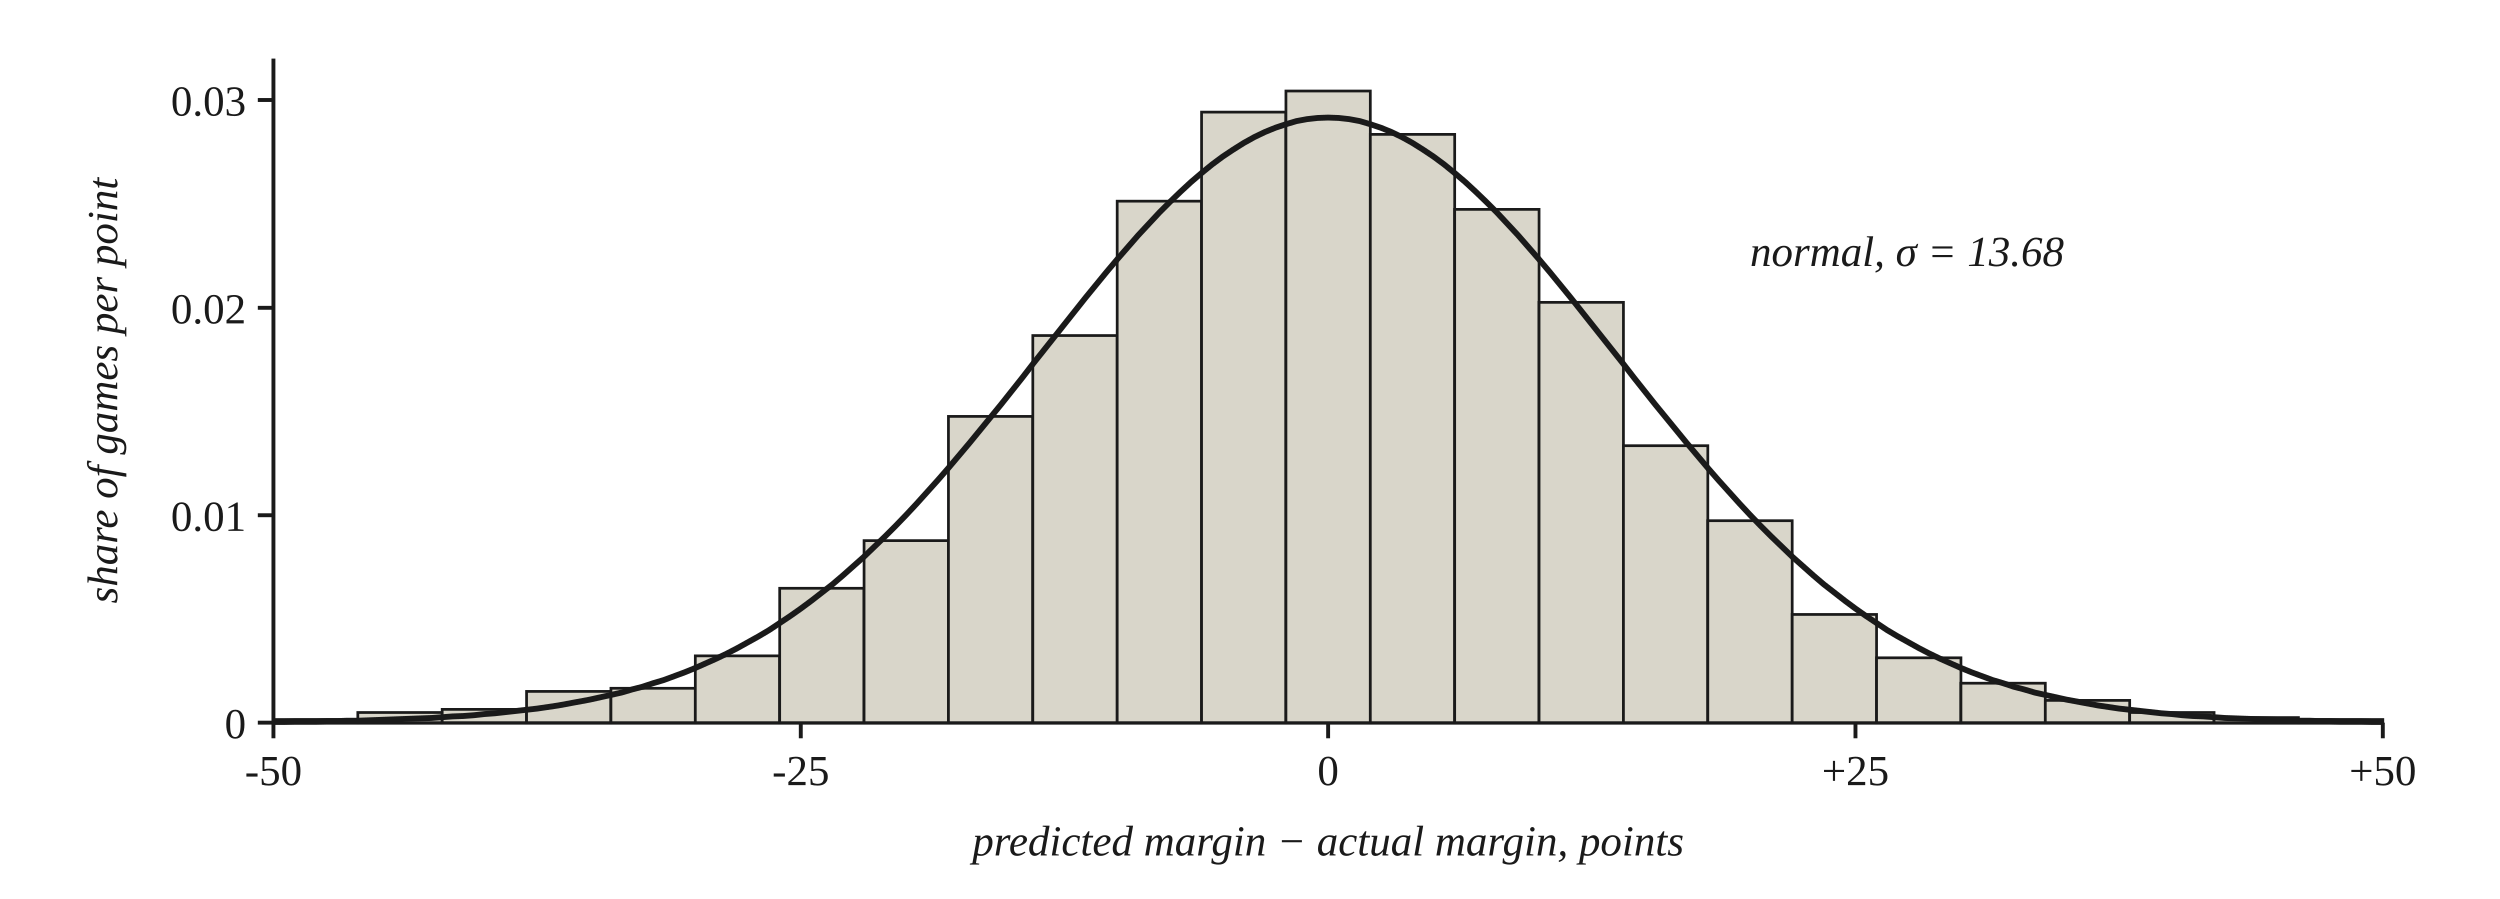
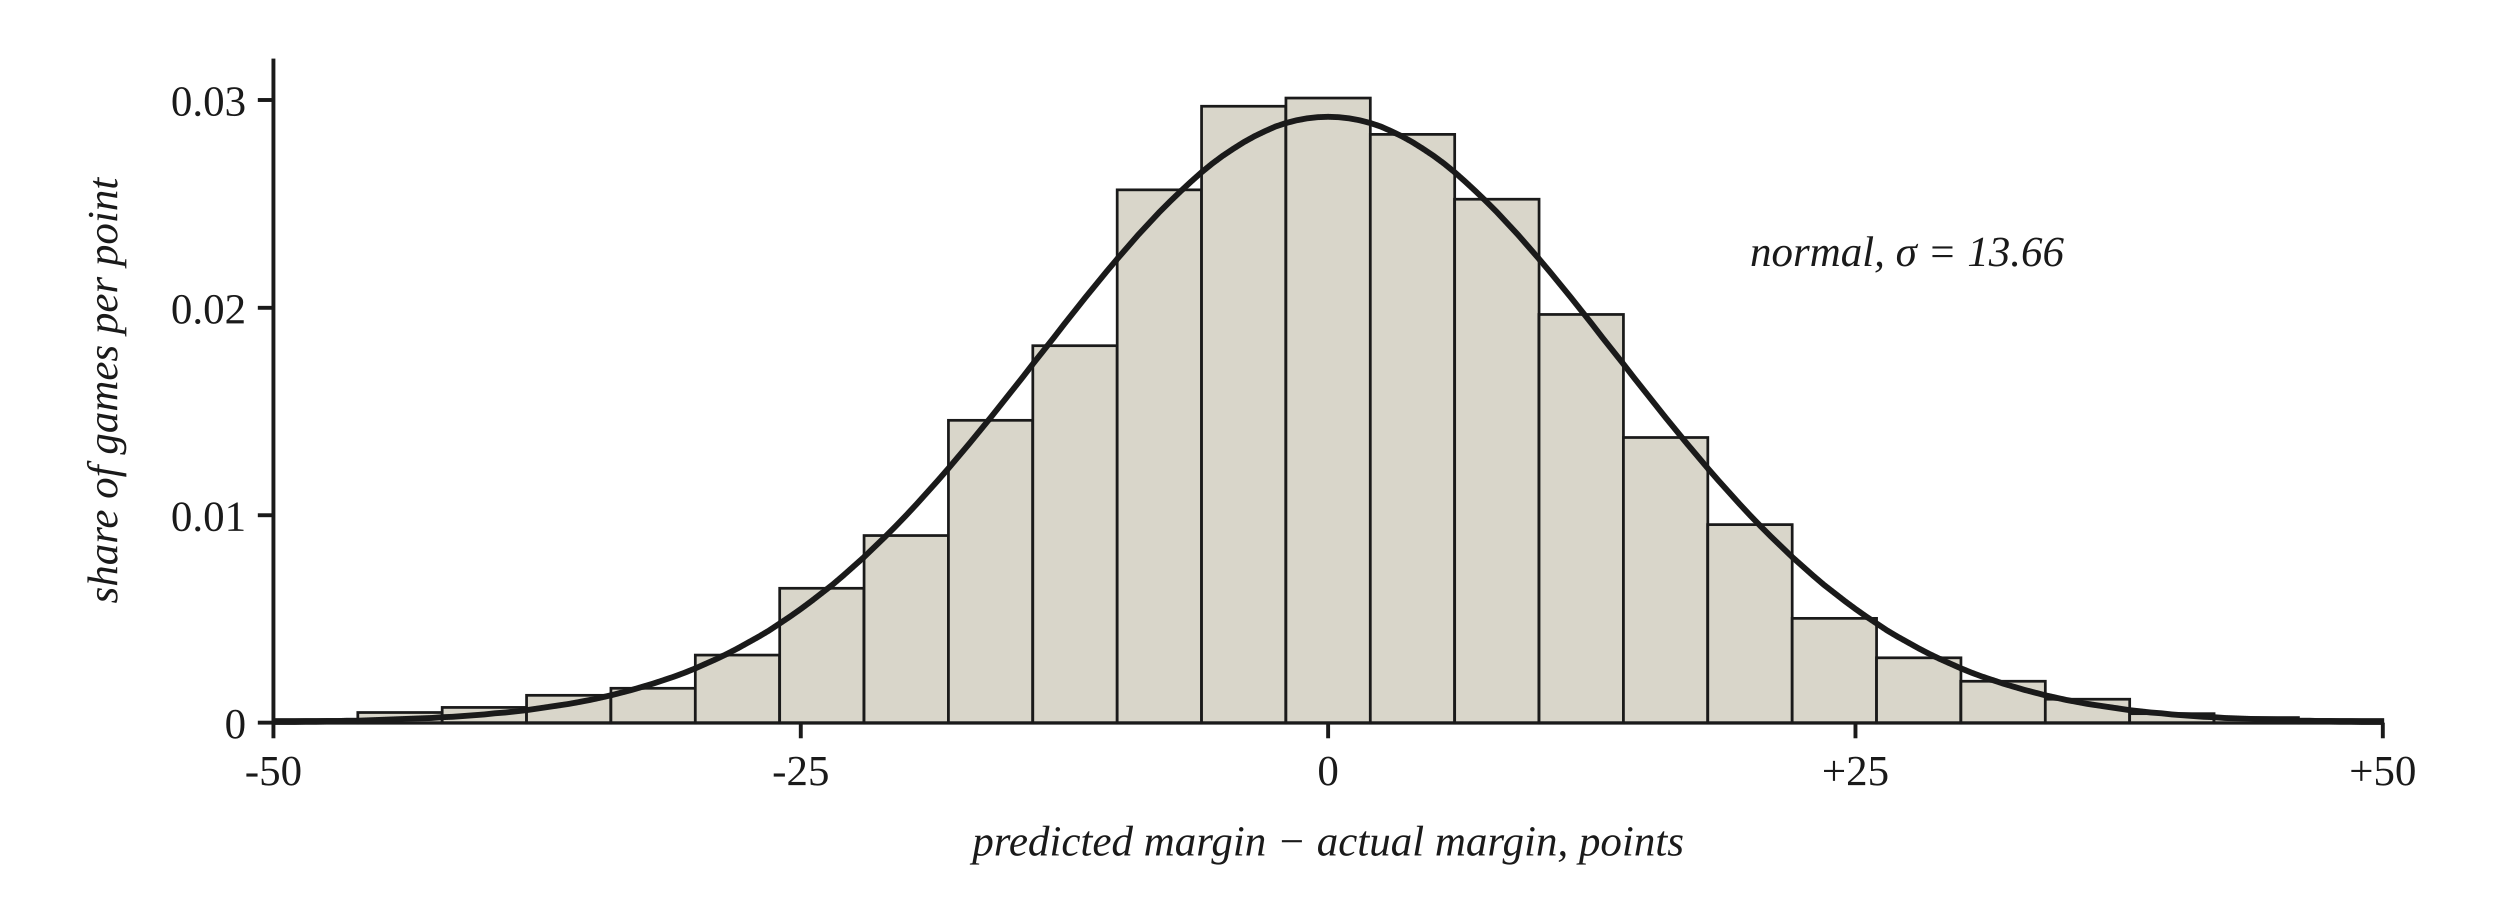
<svg xmlns="http://www.w3.org/2000/svg" viewBox="0 0 640 230" width="100%" role="img" aria-label="Histogram of the error in predicted margin, close to a normal curve with the same standard deviation">
  <defs>
    <pattern id="hatch" width="6" height="6" patternUnits="userSpaceOnUse" patternTransform="rotate(45)">
      <rect width="6" height="6" fill="#fbfaf5" />
      <line x1="0" y1="0" x2="0" y2="6" stroke="#1a1a1a" stroke-width="1.4" />
    </pattern>
    <pattern id="dots" width="5" height="5" patternUnits="userSpaceOnUse">
      <rect width="5" height="5" fill="#fbfaf5" />
      <circle cx="2.5" cy="2.5" r=".9" fill="#1a1a1a" />
    </pattern>
    <marker id="arrow" viewBox="0 0 10 10" refX="9" refY="5" markerWidth="7" markerHeight="7" orient="auto-start-reverse">
      <path d="M 0 1 L 9 5 L 0 9 z" fill="#1a1a1a" />
    </marker>
  </defs>
  <line x1="70" y1="15" x2="70" y2="185" stroke="#1a1a1a" stroke-width="1.0" />
  <line x1="70" y1="185" x2="610" y2="185" stroke="#1a1a1a" stroke-width="1.0" />
  <line x1="70" y1="185" x2="70" y2="189" stroke="#1a1a1a" stroke-width="1.0" />
  <text x="70" y="201" font-size="11" text-anchor="middle" fill="#1a1a1a">-50</text>
  <line x1="205" y1="185" x2="205" y2="189" stroke="#1a1a1a" stroke-width="1.0" />
  <text x="205" y="201" font-size="11" text-anchor="middle" fill="#1a1a1a">-25</text>
  <line x1="340" y1="185" x2="340" y2="189" stroke="#1a1a1a" stroke-width="1.0" />
  <text x="340" y="201" font-size="11" text-anchor="middle" fill="#1a1a1a">0</text>
  <line x1="475" y1="185" x2="475" y2="189" stroke="#1a1a1a" stroke-width="1.0" />
  <text x="475" y="201" font-size="11" text-anchor="middle" fill="#1a1a1a">+25</text>
  <line x1="610" y1="185" x2="610" y2="189" stroke="#1a1a1a" stroke-width="1.0" />
  <text x="610" y="201" font-size="11" text-anchor="middle" fill="#1a1a1a">+50</text>
  <line x1="66" y1="185" x2="70" y2="185" stroke="#1a1a1a" stroke-width="1.0" />
  <text x="63" y="189" font-size="11" text-anchor="end" fill="#1a1a1a">0</text>
  <line x1="66" y1="131.9" x2="70" y2="131.9" stroke="#1a1a1a" stroke-width="1.0" />
  <text x="63" y="135.9" font-size="11" text-anchor="end" fill="#1a1a1a">0.01</text>
  <line x1="66" y1="78.8" x2="70" y2="78.8" stroke="#1a1a1a" stroke-width="1.0" />
  <text x="63" y="82.8" font-size="11" text-anchor="end" fill="#1a1a1a">0.02</text>
  <line x1="66" y1="25.6" x2="70" y2="25.6" stroke="#1a1a1a" stroke-width="1.0" />
  <text x="63" y="29.6" font-size="11" text-anchor="end" fill="#1a1a1a">0.03</text>
  <text x="340" y="219" font-size="11" text-anchor="middle" fill="#1a1a1a" font-style="italic">predicted margin − actual margin, points</text>
  <text x="30" y="100" font-size="11" text-anchor="middle" fill="#1a1a1a" font-style="italic" transform="rotate(-90 30 100)">share of games per point</text>
  <rect x="70" y="184.2" width="21.6" height="0.8" rx="0" fill="#d9d6ca" stroke="#1a1a1a" stroke-width="0.7" />
  <rect x="91.6" y="182.4" width="21.6" height="2.6" rx="0" fill="#d9d6ca" stroke="#1a1a1a" stroke-width="0.7" />
-   <rect x="113.2" y="181.6" width="21.6" height="3.4" rx="0" fill="#d9d6ca" stroke="#1a1a1a" stroke-width="0.7" />
-   <rect x="134.8" y="177" width="21.6" height="8" rx="0" fill="#d9d6ca" stroke="#1a1a1a" stroke-width="0.7" />
+   <rect x="113.2" y="181.1" width="21.6" height="3.9" rx="0" fill="#d9d6ca" stroke="#1a1a1a" stroke-width="0.7" />
+   <rect x="134.8" y="178" width="21.6" height="7" rx="0" fill="#d9d6ca" stroke="#1a1a1a" stroke-width="0.7" />
  <rect x="156.4" y="176.2" width="21.6" height="8.8" rx="0" fill="#d9d6ca" stroke="#1a1a1a" stroke-width="0.7" />
-   <rect x="178" y="167.9" width="21.6" height="17.1" rx="0" fill="#d9d6ca" stroke="#1a1a1a" stroke-width="0.7" />
+   <rect x="178" y="167.7" width="21.6" height="17.3" rx="0" fill="#d9d6ca" stroke="#1a1a1a" stroke-width="0.7" />
  <rect x="199.6" y="150.6" width="21.6" height="34.4" rx="0" fill="#d9d6ca" stroke="#1a1a1a" stroke-width="0.7" />
-   <rect x="221.2" y="138.4" width="21.6" height="46.6" rx="0" fill="#d9d6ca" stroke="#1a1a1a" stroke-width="0.7" />
-   <rect x="242.8" y="106.6" width="21.6" height="78.4" rx="0" fill="#d9d6ca" stroke="#1a1a1a" stroke-width="0.7" />
-   <rect x="264.4" y="85.9" width="21.6" height="99.1" rx="0" fill="#d9d6ca" stroke="#1a1a1a" stroke-width="0.7" />
-   <rect x="286" y="51.5" width="21.6" height="133.5" rx="0" fill="#d9d6ca" stroke="#1a1a1a" stroke-width="0.7" />
-   <rect x="307.6" y="28.7" width="21.6" height="156.3" rx="0" fill="#d9d6ca" stroke="#1a1a1a" stroke-width="0.7" />
-   <rect x="329.2" y="23.3" width="21.6" height="161.7" rx="0" fill="#d9d6ca" stroke="#1a1a1a" stroke-width="0.7" />
+   <rect x="221.2" y="137.1" width="21.6" height="47.9" rx="0" fill="#d9d6ca" stroke="#1a1a1a" stroke-width="0.7" />
+   <rect x="242.8" y="107.6" width="21.6" height="77.4" rx="0" fill="#d9d6ca" stroke="#1a1a1a" stroke-width="0.7" />
+   <rect x="264.4" y="88.5" width="21.6" height="96.5" rx="0" fill="#d9d6ca" stroke="#1a1a1a" stroke-width="0.7" />
+   <rect x="286" y="48.6" width="21.6" height="136.4" rx="0" fill="#d9d6ca" stroke="#1a1a1a" stroke-width="0.7" />
+   <rect x="307.6" y="27.2" width="21.6" height="157.8" rx="0" fill="#d9d6ca" stroke="#1a1a1a" stroke-width="0.7" />
+   <rect x="329.2" y="25.1" width="21.6" height="159.9" rx="0" fill="#d9d6ca" stroke="#1a1a1a" stroke-width="0.7" />
  <rect x="350.8" y="34.4" width="21.6" height="150.6" rx="0" fill="#d9d6ca" stroke="#1a1a1a" stroke-width="0.7" />
-   <rect x="372.4" y="53.6" width="21.6" height="131.4" rx="0" fill="#d9d6ca" stroke="#1a1a1a" stroke-width="0.7" />
-   <rect x="394" y="77.4" width="21.6" height="107.6" rx="0" fill="#d9d6ca" stroke="#1a1a1a" stroke-width="0.7" />
-   <rect x="415.6" y="114.1" width="21.6" height="70.9" rx="0" fill="#d9d6ca" stroke="#1a1a1a" stroke-width="0.7" />
-   <rect x="437.2" y="133.3" width="21.6" height="51.7" rx="0" fill="#d9d6ca" stroke="#1a1a1a" stroke-width="0.7" />
-   <rect x="458.8" y="157.3" width="21.6" height="27.7" rx="0" fill="#d9d6ca" stroke="#1a1a1a" stroke-width="0.7" />
+   <rect x="372.4" y="51" width="21.6" height="134" rx="0" fill="#d9d6ca" stroke="#1a1a1a" stroke-width="0.7" />
+   <rect x="394" y="80.5" width="21.6" height="104.5" rx="0" fill="#d9d6ca" stroke="#1a1a1a" stroke-width="0.7" />
+   <rect x="415.6" y="112" width="21.6" height="73" rx="0" fill="#d9d6ca" stroke="#1a1a1a" stroke-width="0.7" />
+   <rect x="437.2" y="134.3" width="21.6" height="50.7" rx="0" fill="#d9d6ca" stroke="#1a1a1a" stroke-width="0.7" />
+   <rect x="458.8" y="158.3" width="21.6" height="26.7" rx="0" fill="#d9d6ca" stroke="#1a1a1a" stroke-width="0.7" />
  <rect x="480.4" y="168.4" width="21.6" height="16.6" rx="0" fill="#d9d6ca" stroke="#1a1a1a" stroke-width="0.7" />
-   <rect x="502" y="174.9" width="21.6" height="10.1" rx="0" fill="#d9d6ca" stroke="#1a1a1a" stroke-width="0.7" />
-   <rect x="523.6" y="179.3" width="21.6" height="5.7" rx="0" fill="#d9d6ca" stroke="#1a1a1a" stroke-width="0.7" />
-   <rect x="545.2" y="182.4" width="21.6" height="2.6" rx="0" fill="#d9d6ca" stroke="#1a1a1a" stroke-width="0.7" />
+   <rect x="502" y="174.4" width="21.6" height="10.6" rx="0" fill="#d9d6ca" stroke="#1a1a1a" stroke-width="0.7" />
+   <rect x="523.6" y="179" width="21.6" height="6" rx="0" fill="#d9d6ca" stroke="#1a1a1a" stroke-width="0.7" />
+   <rect x="545.2" y="182.7" width="21.6" height="2.3" rx="0" fill="#d9d6ca" stroke="#1a1a1a" stroke-width="0.7" />
  <rect x="566.8" y="183.7" width="21.6" height="1.3" rx="0" fill="#d9d6ca" stroke="#1a1a1a" stroke-width="0.7" />
  <rect x="588.4" y="184.2" width="21.6" height="0.8" rx="0" fill="#d9d6ca" stroke="#1a1a1a" stroke-width="0.7" />
-   <polyline points="70,184.8 72.7,184.8 75.4,184.7 78.1,184.7 80.8,184.7 83.5,184.6 86.2,184.6 88.9,184.5 91.6,184.5 94.3,184.4 97,184.3 99.7,184.2 102.4,184.1 105.1,184 107.8,183.9 110.5,183.8 113.2,183.6 115.9,183.4 118.6,183.3 121.3,183.1 124,182.8 126.7,182.6 129.4,182.3 132.1,182 134.8,181.7 137.5,181.4 140.2,181 142.9,180.6 145.6,180.1 148.3,179.6 151,179.1 153.7,178.5 156.4,177.9 159.1,177.3 161.8,176.5 164.5,175.8 167.2,174.9 169.9,174.1 172.6,173.1 175.3,172.1 178,171 180.7,169.8 183.4,168.6 186.1,167.3 188.8,165.9 191.5,164.4 194.2,162.9 196.9,161.3 199.6,159.5 202.3,157.7 205,155.8 207.7,153.8 210.4,151.7 213.1,149.6 215.8,147.3 218.5,144.9 221.2,142.5 223.9,139.9 226.6,137.3 229.3,134.6 232,131.8 234.7,128.9 237.4,125.9 240.1,122.9 242.8,119.8 245.5,116.6 248.2,113.4 250.9,110.1 253.6,106.8 256.3,103.5 259,100.1 261.7,96.7 264.4,93.2 267.1,89.8 269.8,86.4 272.5,83 275.2,79.6 277.9,76.2 280.6,72.9 283.3,69.6 286,66.4 288.7,63.3 291.4,60.2 294.1,57.3 296.8,54.4 299.5,51.7 302.2,49.1 304.9,46.6 307.6,44.3 310.3,42.1 313,40.1 315.7,38.3 318.4,36.6 321.1,35.1 323.8,33.8 326.5,32.7 329.2,31.8 331.9,31 334.6,30.5 337.3,30.2 340,30.1 342.7,30.2 345.4,30.5 348.1,31 350.8,31.8 353.5,32.7 356.2,33.8 358.9,35.1 361.6,36.6 364.3,38.3 367,40.1 369.7,42.1 372.4,44.3 375.1,46.6 377.8,49.1 380.5,51.7 383.2,54.4 385.9,57.3 388.6,60.2 391.3,63.3 394,66.4 396.7,69.6 399.4,72.9 402.1,76.2 404.8,79.6 407.5,83 410.2,86.4 412.9,89.8 415.6,93.2 418.3,96.7 421,100.1 423.7,103.5 426.4,106.8 429.1,110.1 431.8,113.4 434.5,116.6 437.2,119.8 439.9,122.9 442.6,125.9 445.3,128.9 448,131.8 450.7,134.6 453.4,137.3 456.1,139.9 458.8,142.5 461.5,144.9 464.2,147.3 466.9,149.6 469.6,151.7 472.3,153.8 475,155.8 477.7,157.7 480.4,159.5 483.1,161.3 485.8,162.9 488.5,164.4 491.2,165.9 493.9,167.3 496.6,168.6 499.3,169.8 502,171 504.7,172.1 507.4,173.1 510.1,174.1 512.8,174.9 515.5,175.8 518.2,176.5 520.9,177.3 523.6,177.9 526.3,178.5 529,179.1 531.7,179.6 534.4,180.1 537.1,180.6 539.8,181 542.5,181.4 545.2,181.7 547.9,182 550.6,182.3 553.3,182.6 556,182.8 558.7,183.1 561.4,183.3 564.1,183.4 566.8,183.6 569.5,183.8 572.2,183.9 574.9,184 577.6,184.1 580.3,184.2 583,184.3 585.7,184.4 588.4,184.5 591.1,184.5 593.8,184.6 596.5,184.6 599.2,184.7 601.9,184.7 604.6,184.7 607.3,184.8 610,184.8" fill="none" stroke="#1a1a1a" stroke-width="1.5" stroke-linejoin="round" />
-   <text x="448" y="68.1" font-size="11" text-anchor="start" fill="#1a1a1a" font-style="italic">normal, σ = 13.68</text>
+   <polyline points="70,184.8 72.7,184.8 75.4,184.8 78.1,184.7 80.8,184.7 83.5,184.6 86.2,184.6 88.9,184.5 91.6,184.5 94.3,184.4 97,184.3 99.7,184.2 102.4,184.1 105.1,184 107.8,183.9 110.5,183.8 113.2,183.6 115.9,183.5 118.6,183.3 121.3,183.1 124,182.9 126.7,182.6 129.4,182.4 132.1,182.1 134.8,181.8 137.5,181.4 140.2,181 142.9,180.6 145.6,180.2 148.3,179.7 151,179.2 153.7,178.6 156.4,178 159.1,177.3 161.8,176.6 164.5,175.8 167.2,175 169.9,174.1 172.6,173.2 175.3,172.2 178,171.1 180.7,169.9 183.4,168.7 186.1,167.4 188.8,166 191.5,164.5 194.2,163 196.9,161.4 199.6,159.6 202.3,157.8 205,155.9 207.7,153.9 210.4,151.8 213.1,149.7 215.8,147.4 218.5,145 221.2,142.6 223.9,140 226.6,137.4 229.3,134.7 232,131.9 234.7,129 237.4,126 240.1,123 242.8,119.9 245.5,116.7 248.2,113.5 250.9,110.2 253.6,106.9 256.3,103.5 259,100.1 261.7,96.7 264.4,93.2 267.1,89.8 269.8,86.4 272.5,82.9 275.2,79.5 277.9,76.1 280.6,72.8 283.3,69.5 286,66.3 288.7,63.2 291.4,60.1 294.1,57.2 296.8,54.3 299.5,51.6 302.2,49 304.9,46.5 307.6,44.1 310.3,41.9 313,39.9 315.7,38.1 318.4,36.4 321.1,34.9 323.8,33.6 326.5,32.4 329.2,31.5 331.9,30.8 334.6,30.3 337.3,30 340,29.9 342.7,30 345.4,30.3 348.1,30.8 350.8,31.5 353.5,32.4 356.2,33.6 358.9,34.9 361.6,36.4 364.3,38.1 367,39.9 369.7,41.9 372.4,44.1 375.1,46.5 377.8,49 380.5,51.6 383.2,54.3 385.9,57.2 388.6,60.1 391.3,63.2 394,66.3 396.7,69.5 399.4,72.8 402.1,76.1 404.8,79.5 407.5,82.9 410.2,86.4 412.9,89.8 415.6,93.2 418.3,96.7 421,100.1 423.7,103.5 426.4,106.9 429.1,110.2 431.8,113.5 434.5,116.7 437.2,119.9 439.9,123 442.6,126 445.3,129 448,131.9 450.7,134.7 453.4,137.4 456.1,140 458.8,142.6 461.5,145 464.2,147.4 466.9,149.7 469.6,151.8 472.3,153.9 475,155.9 477.7,157.8 480.4,159.6 483.1,161.4 485.8,163 488.5,164.5 491.2,166 493.9,167.4 496.6,168.7 499.3,169.9 502,171.1 504.7,172.2 507.4,173.2 510.1,174.1 512.8,175 515.5,175.8 518.2,176.6 520.9,177.3 523.6,178 526.3,178.6 529,179.2 531.7,179.7 534.4,180.2 537.1,180.6 539.8,181 542.5,181.4 545.2,181.8 547.9,182.1 550.6,182.4 553.3,182.6 556,182.9 558.7,183.1 561.4,183.3 564.1,183.5 566.8,183.6 569.5,183.8 572.2,183.9 574.9,184 577.6,184.1 580.3,184.2 583,184.3 585.7,184.4 588.4,184.5 591.1,184.5 593.8,184.6 596.5,184.6 599.2,184.7 601.9,184.7 604.6,184.8 607.3,184.8 610,184.8" fill="none" stroke="#1a1a1a" stroke-width="1.5" stroke-linejoin="round" />
+   <text x="448" y="68.1" font-size="11" text-anchor="start" fill="#1a1a1a" font-style="italic">normal, σ = 13.66</text>
</svg>
